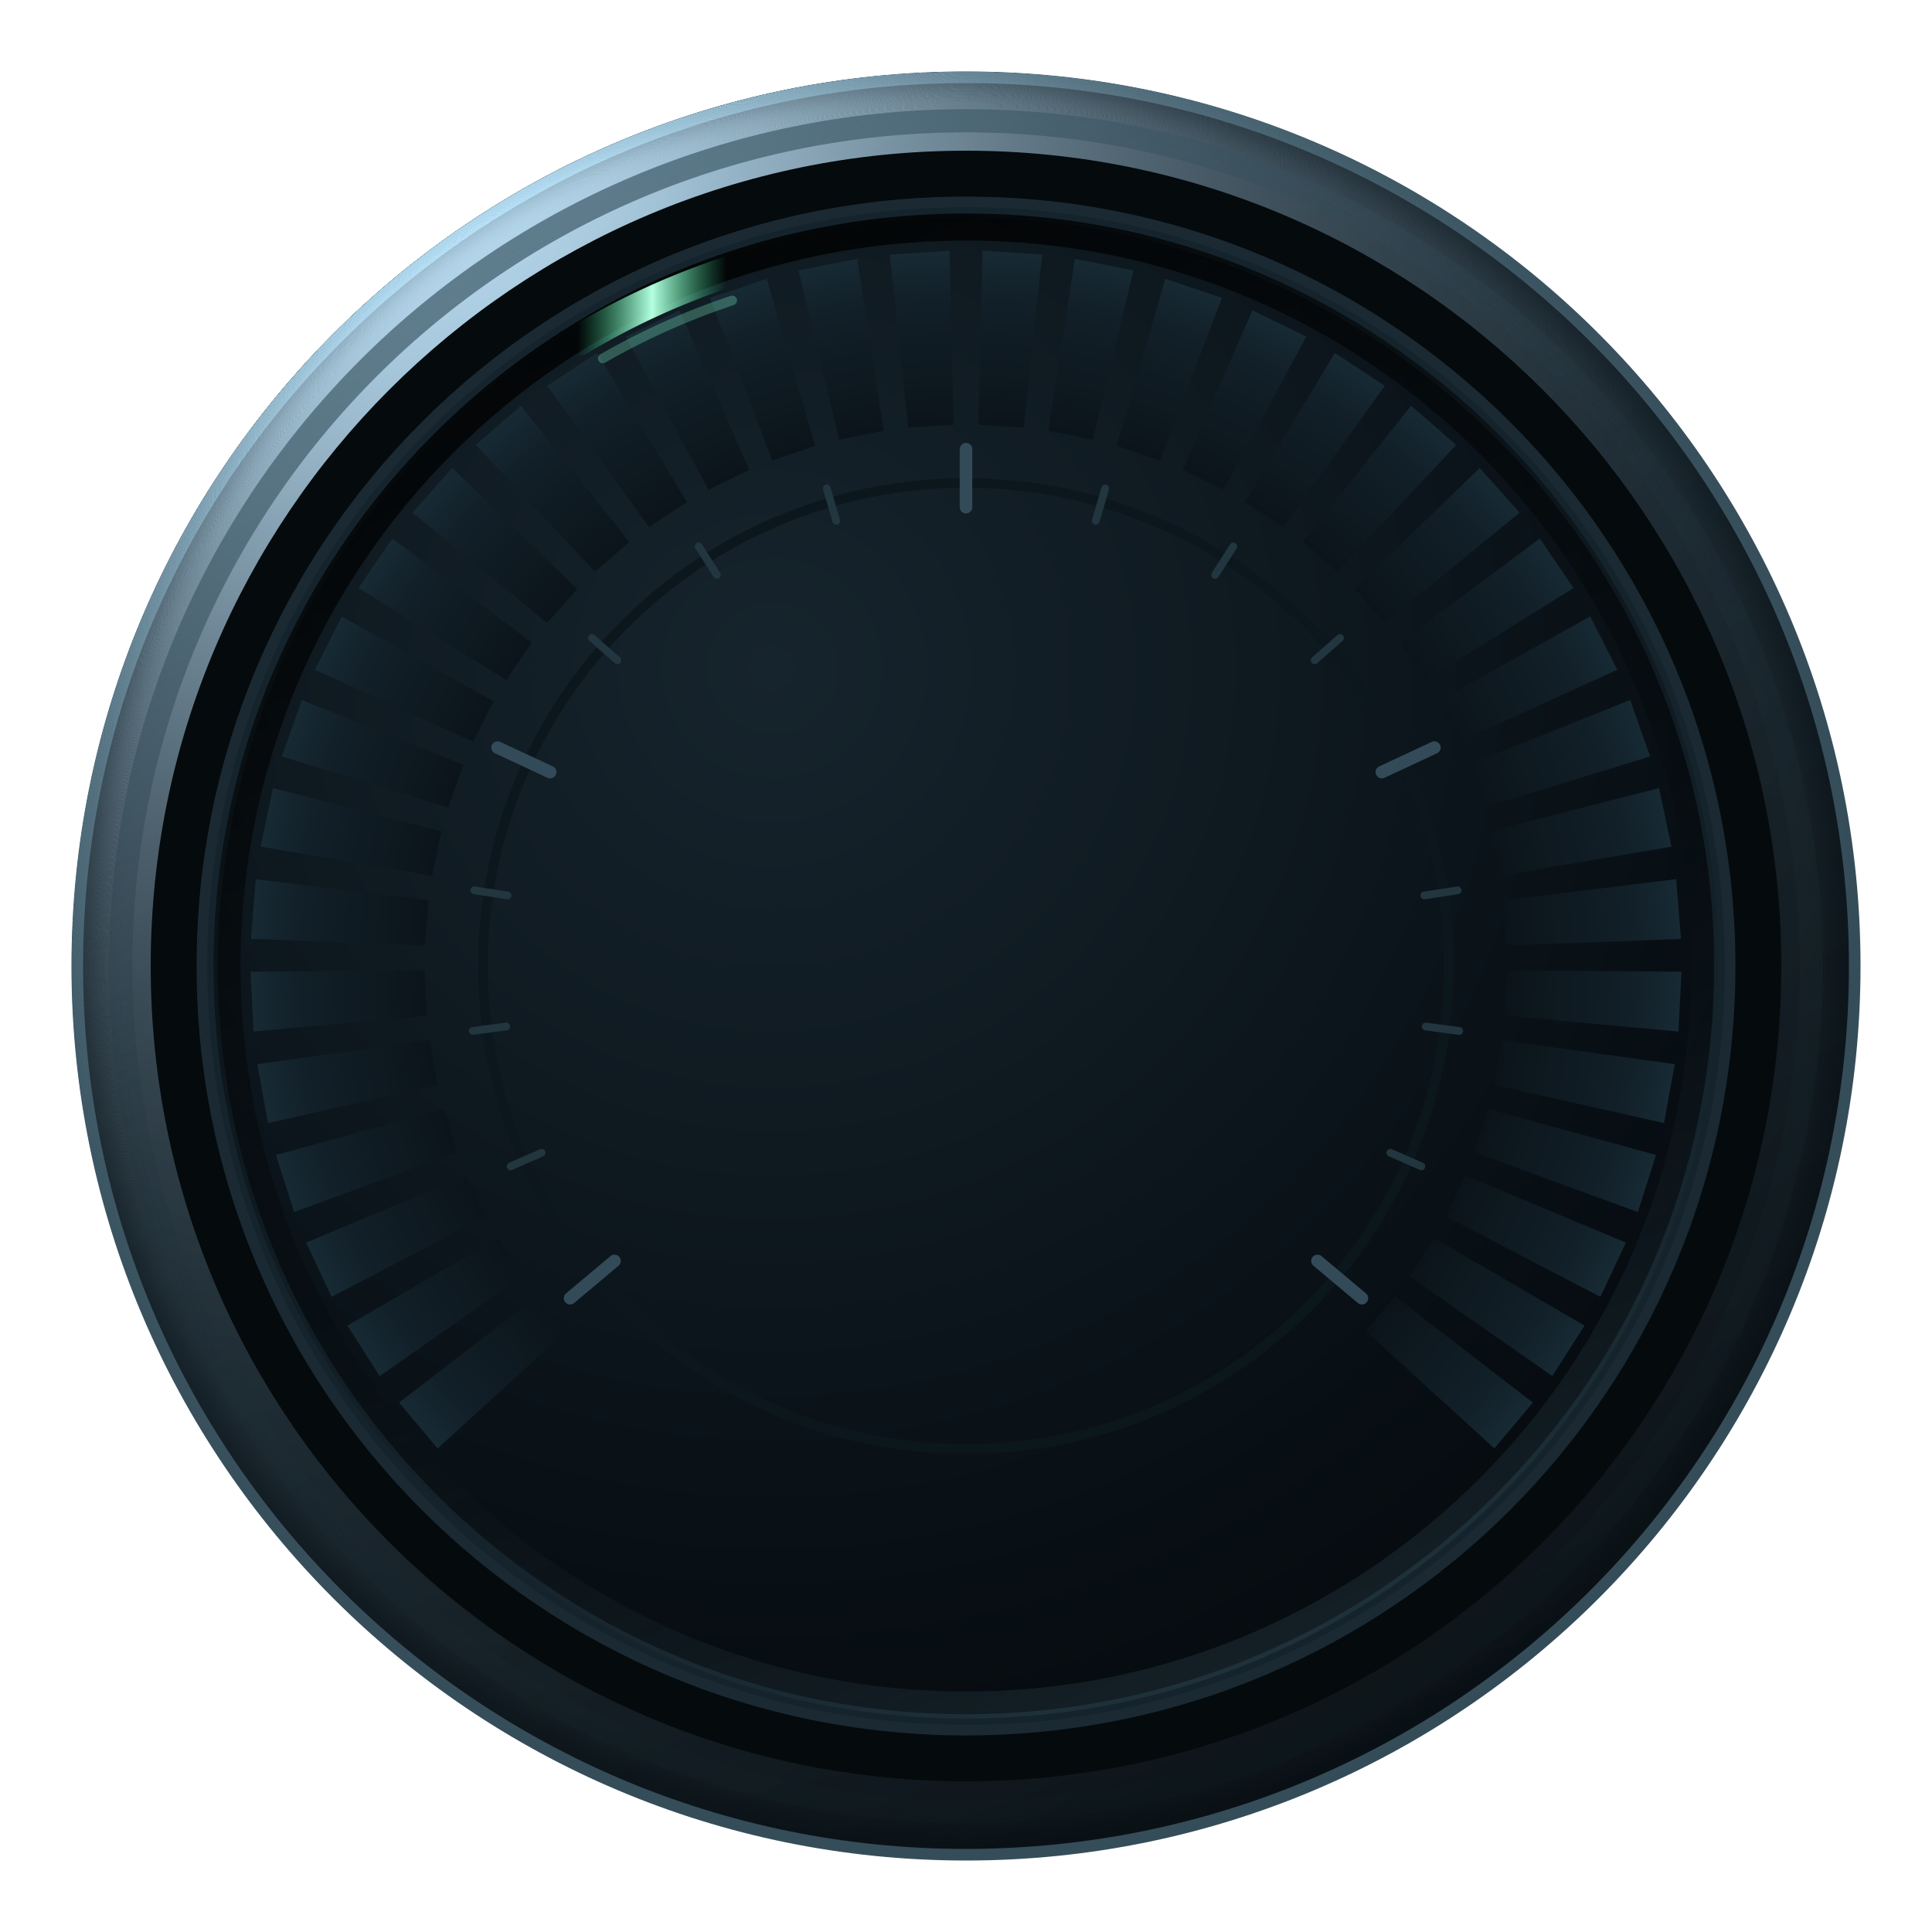
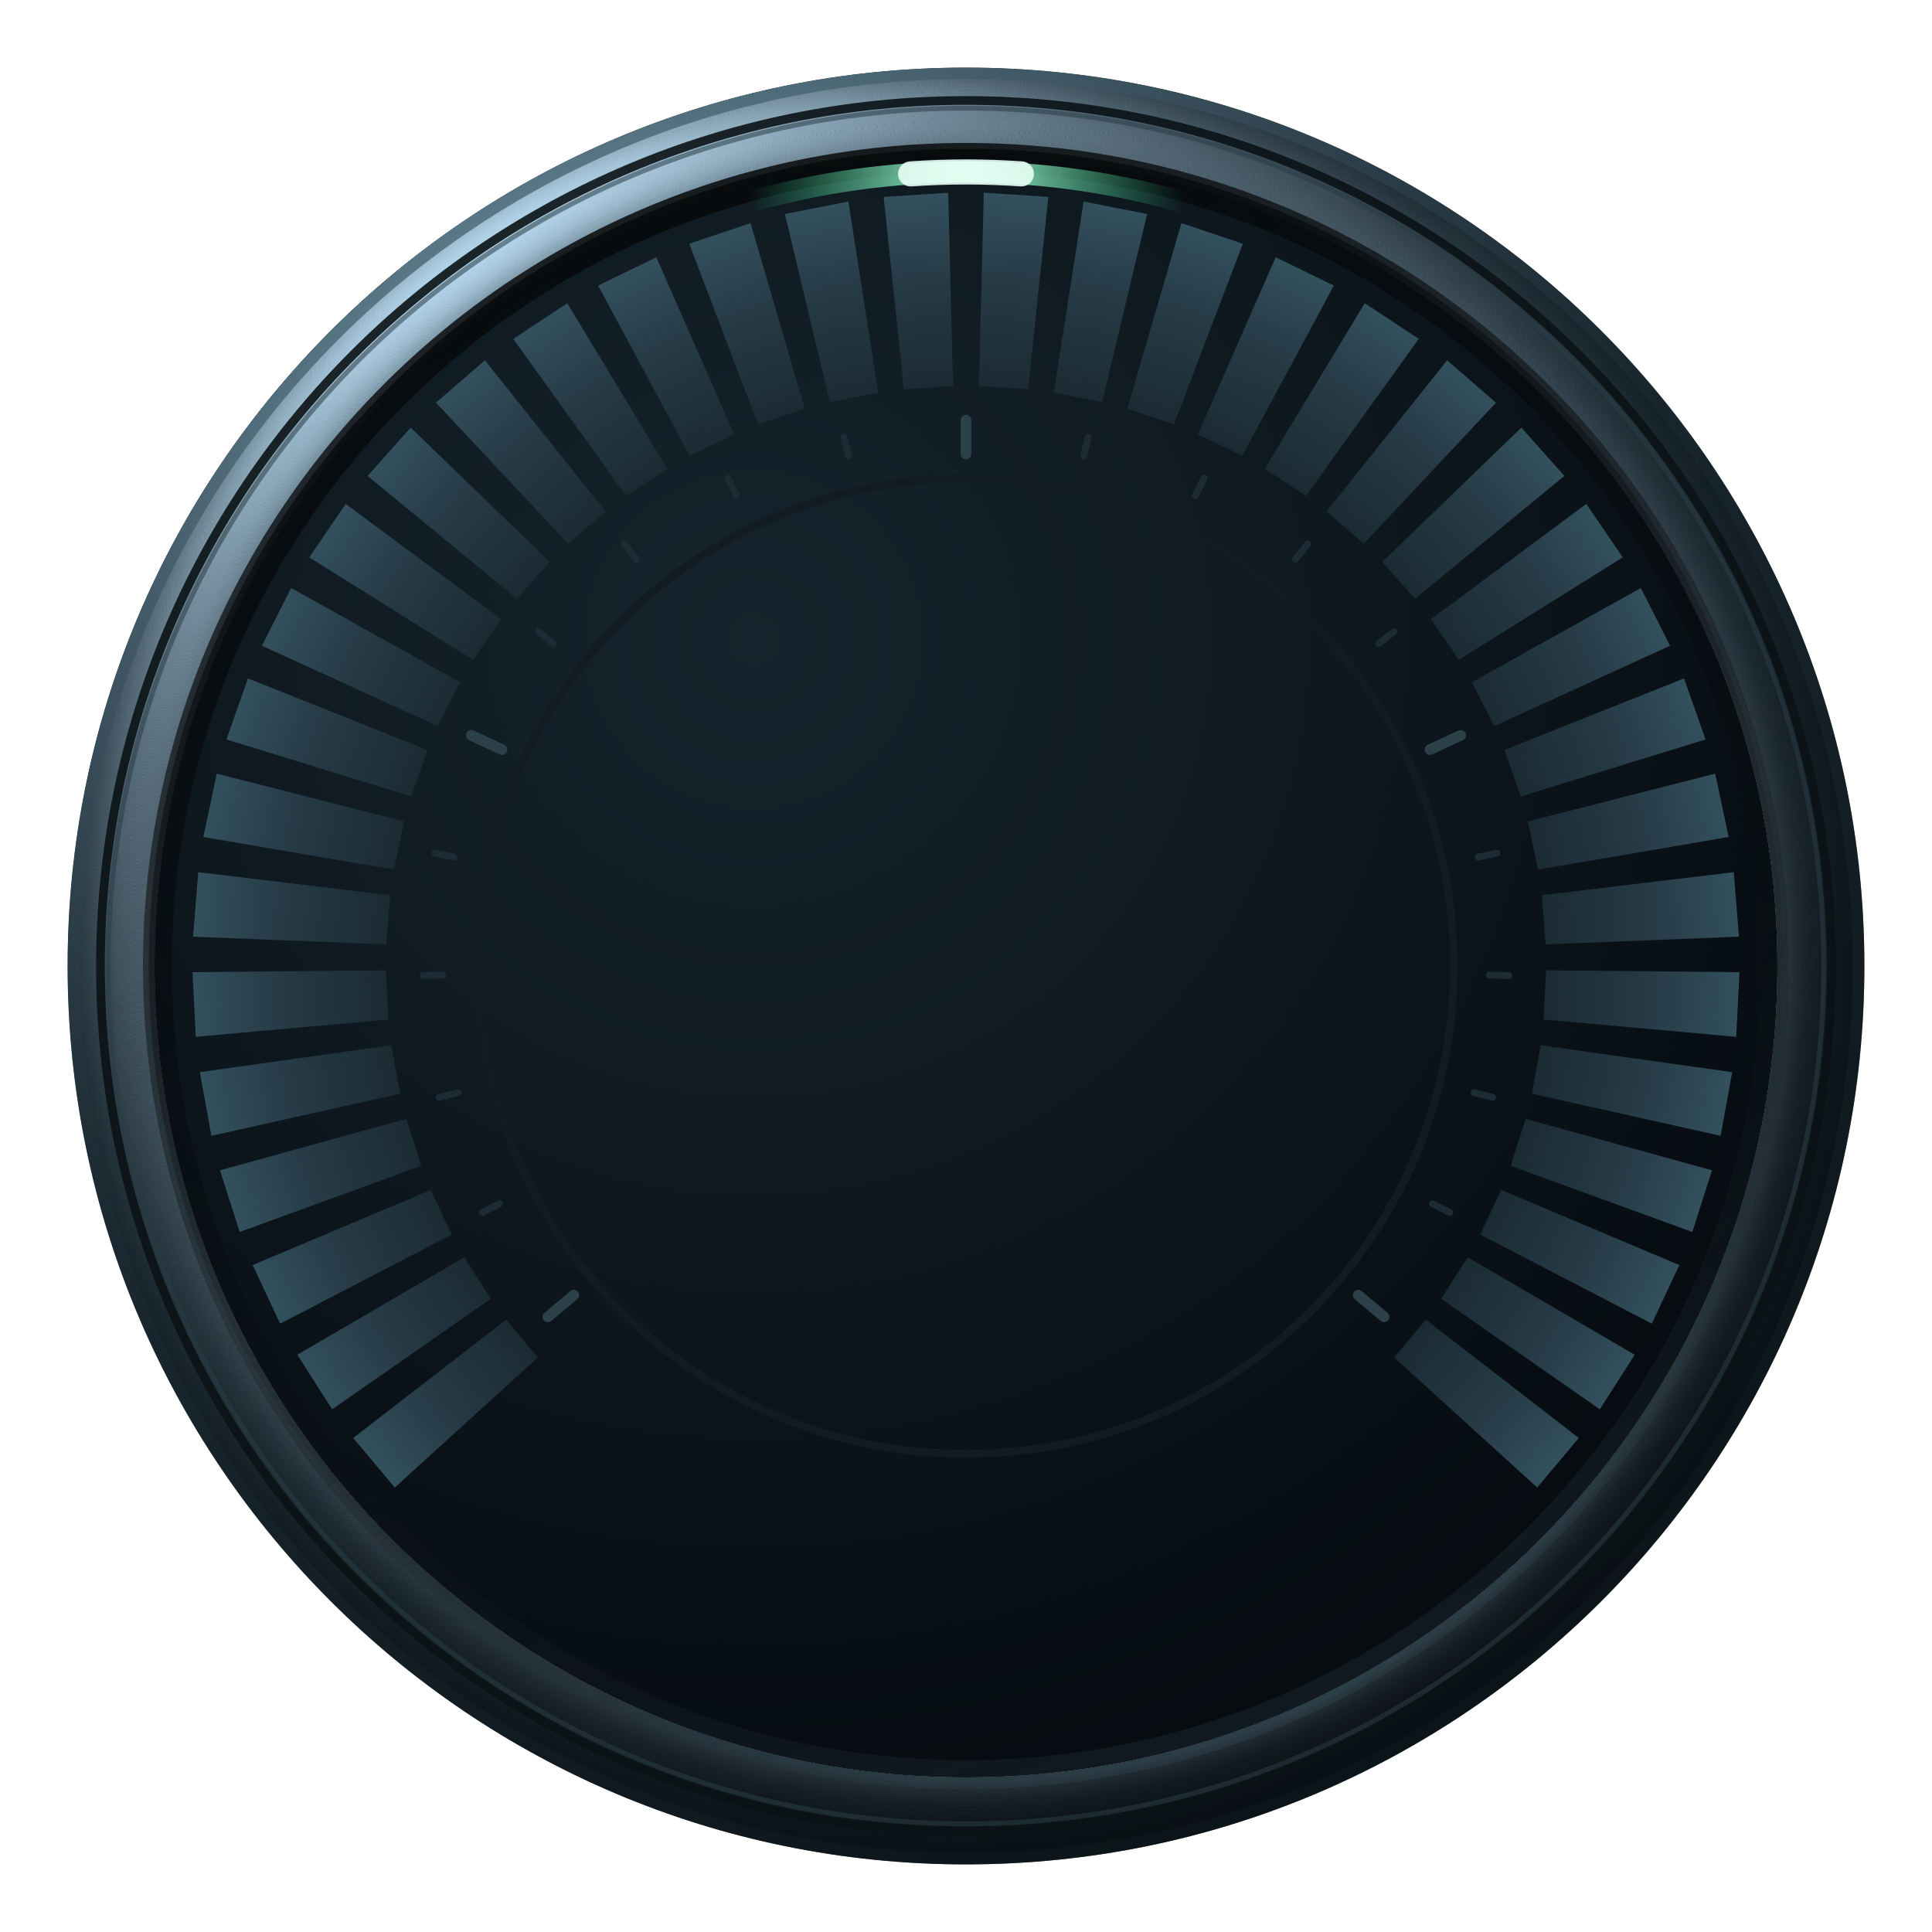
<svg xmlns="http://www.w3.org/2000/svg" viewBox="0 0 200 200" width="200" height="200" role="img" aria-label="Segmented dial instrument">
  <defs>
-     <path id="seg-shape" d="M97.65,44.00 L102.35,44.00 L103.10,26.00 L96.90,26.00 Z" />
+     <path id="seg-shape" d="M97.45,40.00 L102.55,40.00 L103.35,20.00 L96.65,20.00 Z" />
    <linearGradient id="grad-lit" x1="0" y1="1" x2="0" y2="0">
      <stop offset="0" stop-color="#0A4F35" />
      <stop offset="0.34" stop-color="#179A63" />
      <stop offset="0.68" stop-color="#31E08F" />
      <stop offset="0.90" stop-color="#8DF7C6" />
      <stop offset="1" stop-color="#E4FFF3" />
    </linearGradient>
    <linearGradient id="grad-off" x1="0" y1="1" x2="0" y2="0">
-       <stop offset="0" stop-color="#0B141A" />
-       <stop offset="0.75" stop-color="#122029" />
-       <stop offset="1" stop-color="#172A34" />
+       <stop offset="0" stop-color="#1B2B34" />
+       <stop offset="0.55" stop-color="#263B46" />
+       <stop offset="1" stop-color="#33505D" />
    </linearGradient>
    <radialGradient id="grad-face" cx="0.37" cy="0.30" r="0.86">
      <stop offset="0" stop-color="#16242D" />
      <stop offset="0.62" stop-color="#0A1218" />
      <stop offset="1" stop-color="#03070A" />
    </radialGradient>
    <linearGradient id="grad-body" x1="0.2" y1="0" x2="0.8" y2="1">
      <stop offset="0" stop-color="#1E2C35" />
      <stop offset="0.45" stop-color="#101B22" />
      <stop offset="1" stop-color="#070D11" />
    </linearGradient>
    <linearGradient id="grad-rimhi" x1="0.25" y1="0" x2="0.75" y2="1">
      <stop offset="0" stop-color="#4C6B7A" stop-opacity="0.85" />
      <stop offset="0.40" stop-color="#22333D" stop-opacity="0.30" />
      <stop offset="1" stop-color="#0B1418" stop-opacity="0.65" />
    </linearGradient>
    <linearGradient id="grad-recess" x1="0.3" y1="0" x2="0.7" y2="1">
      <stop offset="0" stop-color="#000000" stop-opacity="0.85" />
      <stop offset="0.55" stop-color="#000000" stop-opacity="0.18" />
      <stop offset="1" stop-color="#3A5563" stop-opacity="0.30" />
    </linearGradient>
    <linearGradient id="grad-activity" x1="0" y1="0" x2="1" y2="0">
      <stop offset="0" stop-color="#31E08F" stop-opacity="0" />
      <stop offset="0.5" stop-color="#B4FFDF" stop-opacity="1" />
      <stop offset="1" stop-color="#31E08F" stop-opacity="0" />
    </linearGradient>
    <linearGradient id="grad-glint" x1="0" y1="0" x2="1" y2="0">
      <stop offset="0" stop-color="#CFFFE9" stop-opacity="0" />
      <stop offset="0.5" stop-color="#EAFFF6" stop-opacity="0.75" />
      <stop offset="1" stop-color="#CFFFE9" stop-opacity="0" />
    </linearGradient>
    <filter id="fx-bezel" x="-25%" y="-25%" width="150%" height="150%" color-interpolation-filters="sRGB">
      <feGaussianBlur in="SourceAlpha" stdDeviation="2.1" result="b" />
      <feSpecularLighting in="b" surfaceScale="4.6" specularConstant="0.78" specularExponent="26" lighting-color="#C2DCEC" result="s">
        <fePointLight x="46" y="20" z="118" />
      </feSpecularLighting>
      <feComposite in="s" in2="SourceAlpha" operator="in" result="sc" />
      <feComposite in="SourceGraphic" in2="sc" operator="arithmetic" k1="0" k2="1" k3="1" k4="0" />
    </filter>
-     <filter id="fx-bloom" x="-55%" y="-55%" width="210%" height="210%">
+     <filter id="fx-bloom" x="-35%" y="-35%" width="170%" height="170%" color-interpolation-filters="sRGB">
      <feGaussianBlur stdDeviation="2.0" />
    </filter>
  </defs>
  <g id="housing">
-     <circle cx="100" cy="100" r="92" fill="url(#grad-body)" stroke="#344C58" stroke-width="1.2" filter="url(#fx-bezel)" />
-     <circle cx="100" cy="100" r="87.5" fill="none" stroke="url(#grad-rimhi)" stroke-width="2.4" />
-     <circle cx="100" cy="100" r="82" fill="none" stroke="#050A0D" stroke-width="4.8" />
-     <circle cx="100" cy="100" r="79" fill="none" stroke="#1A2932" stroke-width="1.3" />
+     <path d="M7.00,100.00 a93.00,93.00 0 1 0 186.00,0 a93.00,93.00 0 1 0 -186.00,0 Z M16.00,100.00 a84.00,84.00 0 1 1 168.00,0 a84.00,84.00 0 1 1 -168.00,0 Z" fill-rule="evenodd" fill="url(#grad-body)" filter="url(#fx-bezel)" />
+     <circle cx="100.0" cy="100.0" r="92.4" fill="none" stroke="url(#grad-rimhi)" stroke-width="1.2" />
+     <circle cx="100.0" cy="100.0" r="89.6" fill="none" stroke="#0A1216" stroke-width="0.9" stroke-opacity="0.9" />
+     <circle cx="100.0" cy="100.0" r="88.8" fill="none" stroke="#2A3C46" stroke-width="0.5" stroke-opacity="0.55" />
+     <circle cx="100.0" cy="100.0" r="84.4" fill="none" stroke="url(#grad-recess)" stroke-width="1.6" />
  </g>
  <g id="well">
-     <circle cx="100" cy="100" r="78" fill="url(#grad-face)" stroke="#15242C" stroke-width="1.1" />
-     <circle cx="100" cy="100" r="76.5" fill="none" stroke="url(#grad-recess)" stroke-width="2.8" />
-     <circle cx="100" cy="100" r="50" fill="none" stroke="#0C171D" stroke-width="1" />
-     <g stroke="#334B58" stroke-linecap="round">
-       <path d="M100,46.5 L100,52.5" transform="rotate(230 100 100)" stroke-width="1.3" />
-       <path d="M100,46.5 L100,52.5" transform="rotate(295 100 100)" stroke-width="1.3" />
-       <path d="M100,46.5 L100,52.5" transform="rotate(360 100 100)" stroke-width="1.3" />
-       <path d="M100,46.5 L100,52.5" transform="rotate(425 100 100)" stroke-width="1.3" />
-       <path d="M100,46.5 L100,52.5" transform="rotate(490 100 100)" stroke-width="1.3" />
-       <g stroke="#223640" stroke-width="0.8">
-         <path d="M100,48.5 L100,52.0" transform="rotate(246.25 100 100)" />
-         <path d="M100,48.5 L100,52.0" transform="rotate(262.50 100 100)" />
-         <path d="M100,48.5 L100,52.0" transform="rotate(278.75 100 100)" />
-         <path d="M100,48.5 L100,52.0" transform="rotate(311.25 100 100)" />
-         <path d="M100,48.5 L100,52.0" transform="rotate(327.50 100 100)" />
-         <path d="M100,48.5 L100,52.0" transform="rotate(343.75 100 100)" />
-         <path d="M100,48.5 L100,52.0" transform="rotate(376.25 100 100)" />
-         <path d="M100,48.5 L100,52.0" transform="rotate(392.50 100 100)" />
-         <path d="M100,48.5 L100,52.0" transform="rotate(408.75 100 100)" />
-         <path d="M100,48.5 L100,52.0" transform="rotate(441.25 100 100)" />
-         <path d="M100,48.5 L100,52.0" transform="rotate(457.50 100 100)" />
-         <path d="M100,48.5 L100,52.0" transform="rotate(473.75 100 100)" />
-         <path d="M100,48.5 L100,52.0" transform="rotate(214.0 100 100)" opacity="0" />
-         <path d="M100,48.5 L100,52.0" transform="rotate(506.0 100 100)" opacity="0" />
-         <path d="M100,48.5 L100,52.0" transform="rotate(360 100 100)" opacity="0" />
-       </g>
-     </g>
+     <circle cx="100.0" cy="100.0" r="84.0" fill="url(#grad-face)" />
+     <circle cx="100.0" cy="100.0" r="83.4" fill="none" stroke="url(#grad-recess)" stroke-width="2.4" stroke-opacity="0.75" />
+     <circle cx="100.0" cy="100.0" r="50.5" fill="none" stroke="#101C22" stroke-width="0.8" />
+     <line x1="59.40" y1="134.07" x2="56.72" y2="136.32" stroke="#2B4049" stroke-width="1.1" stroke-linecap="round" />
+     <line x1="51.97" y1="77.60" x2="48.79" y2="76.12" stroke="#2B4049" stroke-width="1.1" stroke-linecap="round" />
+     <line x1="100.00" y1="47.00" x2="100.00" y2="43.50" stroke="#2B4049" stroke-width="1.1" stroke-linecap="round" />
+     <line x1="148.03" y1="77.60" x2="151.21" y2="76.12" stroke="#2B4049" stroke-width="1.1" stroke-linecap="round" />
+     <line x1="140.60" y1="134.07" x2="143.28" y2="136.32" stroke="#2B4049" stroke-width="1.1" stroke-linecap="round" />
+     <line x1="51.71" y1="124.61" x2="49.93" y2="125.51" stroke="#1D2C34" stroke-width="0.7" stroke-linecap="round" />
+     <line x1="47.41" y1="113.11" x2="45.47" y2="113.60" stroke="#1D2C34" stroke-width="0.7" stroke-linecap="round" />
+     <line x1="45.81" y1="100.95" x2="43.81" y2="100.98" stroke="#1D2C34" stroke-width="0.7" stroke-linecap="round" />
+     <line x1="46.98" y1="88.73" x2="45.03" y2="88.32" stroke="#1D2C34" stroke-width="0.7" stroke-linecap="round" />
+     <line x1="57.29" y1="66.63" x2="55.71" y2="65.40" stroke="#1D2C34" stroke-width="0.7" stroke-linecap="round" />
+     <line x1="65.89" y1="57.88" x2="64.63" y2="56.32" stroke="#1D2C34" stroke-width="0.7" stroke-linecap="round" />
+     <line x1="76.24" y1="51.29" x2="75.36" y2="49.49" stroke="#1D2C34" stroke-width="0.7" stroke-linecap="round" />
+     <line x1="87.81" y1="47.19" x2="87.36" y2="45.24" stroke="#1D2C34" stroke-width="0.7" stroke-linecap="round" />
+     <line x1="112.19" y1="47.19" x2="112.64" y2="45.24" stroke="#1D2C34" stroke-width="0.7" stroke-linecap="round" />
+     <line x1="123.76" y1="51.29" x2="124.64" y2="49.49" stroke="#1D2C34" stroke-width="0.7" stroke-linecap="round" />
+     <line x1="134.11" y1="57.88" x2="135.37" y2="56.32" stroke="#1D2C34" stroke-width="0.7" stroke-linecap="round" />
+     <line x1="142.71" y1="66.63" x2="144.29" y2="65.40" stroke="#1D2C34" stroke-width="0.7" stroke-linecap="round" />
+     <line x1="153.02" y1="88.73" x2="154.97" y2="88.32" stroke="#1D2C34" stroke-width="0.7" stroke-linecap="round" />
+     <line x1="154.19" y1="100.95" x2="156.19" y2="100.98" stroke="#1D2C34" stroke-width="0.7" stroke-linecap="round" />
+     <line x1="152.59" y1="113.11" x2="154.53" y2="113.60" stroke="#1D2C34" stroke-width="0.7" stroke-linecap="round" />
+     <line x1="148.29" y1="124.61" x2="150.07" y2="125.51" stroke="#1D2C34" stroke-width="0.7" stroke-linecap="round" />
  </g>
  <g id="face-off" fill="url(#grad-off)">
    <use href="#seg-shape" transform="rotate(230.000 100.0 100.0)" />
    <use href="#seg-shape" transform="rotate(237.429 100.0 100.0)" />
    <use href="#seg-shape" transform="rotate(244.857 100.0 100.0)" />
    <use href="#seg-shape" transform="rotate(252.286 100.0 100.0)" />
    <use href="#seg-shape" transform="rotate(259.714 100.0 100.0)" />
    <use href="#seg-shape" transform="rotate(267.143 100.0 100.0)" />
    <use href="#seg-shape" transform="rotate(274.571 100.0 100.0)" />
    <use href="#seg-shape" transform="rotate(282.000 100.0 100.0)" />
    <use href="#seg-shape" transform="rotate(289.429 100.0 100.0)" />
    <use href="#seg-shape" transform="rotate(296.857 100.0 100.0)" />
    <use href="#seg-shape" transform="rotate(304.286 100.0 100.0)" />
    <use href="#seg-shape" transform="rotate(311.714 100.0 100.0)" />
    <use href="#seg-shape" transform="rotate(319.143 100.0 100.0)" />
    <use href="#seg-shape" transform="rotate(326.571 100.0 100.0)" />
    <use href="#seg-shape" transform="rotate(334.000 100.0 100.0)" />
    <use href="#seg-shape" transform="rotate(341.429 100.0 100.0)" />
    <use href="#seg-shape" transform="rotate(348.857 100.0 100.0)" />
    <use href="#seg-shape" transform="rotate(356.286 100.0 100.0)" />
    <use href="#seg-shape" transform="rotate(363.714 100.0 100.0)" />
    <use href="#seg-shape" transform="rotate(371.143 100.0 100.0)" />
    <use href="#seg-shape" transform="rotate(378.571 100.0 100.0)" />
    <use href="#seg-shape" transform="rotate(386.000 100.0 100.0)" />
    <use href="#seg-shape" transform="rotate(393.429 100.0 100.0)" />
    <use href="#seg-shape" transform="rotate(400.857 100.0 100.0)" />
    <use href="#seg-shape" transform="rotate(408.286 100.0 100.0)" />
    <use href="#seg-shape" transform="rotate(415.714 100.0 100.0)" />
    <use href="#seg-shape" transform="rotate(423.143 100.0 100.0)" />
    <use href="#seg-shape" transform="rotate(430.571 100.0 100.0)" />
    <use href="#seg-shape" transform="rotate(438.000 100.0 100.0)" />
    <use href="#seg-shape" transform="rotate(445.429 100.0 100.0)" />
    <use href="#seg-shape" transform="rotate(452.857 100.0 100.0)" />
    <use href="#seg-shape" transform="rotate(460.286 100.0 100.0)" />
    <use href="#seg-shape" transform="rotate(467.714 100.0 100.0)" />
    <use href="#seg-shape" transform="rotate(475.143 100.0 100.0)" />
    <use href="#seg-shape" transform="rotate(482.571 100.0 100.0)" />
    <use href="#seg-shape" transform="rotate(490.000 100.0 100.0)" />
  </g>
  <g id="bloom" fill="#5CEFB0" filter="url(#fx-bloom)" opacity="0.5" style="mix-blend-mode:screen">
    <use href="#seg-shape" transform="rotate(230.000 100.0 100.0)" visibility="hidden" />
    <use href="#seg-shape" transform="rotate(237.429 100.0 100.0)" visibility="hidden" />
    <use href="#seg-shape" transform="rotate(244.857 100.0 100.0)" visibility="hidden" />
    <use href="#seg-shape" transform="rotate(252.286 100.0 100.0)" visibility="hidden" />
    <use href="#seg-shape" transform="rotate(259.714 100.0 100.0)" visibility="hidden" />
    <use href="#seg-shape" transform="rotate(267.143 100.0 100.0)" visibility="hidden" />
    <use href="#seg-shape" transform="rotate(274.571 100.0 100.0)" visibility="hidden" />
    <use href="#seg-shape" transform="rotate(282.000 100.0 100.0)" visibility="hidden" />
    <use href="#seg-shape" transform="rotate(289.429 100.0 100.0)" visibility="hidden" />
    <use href="#seg-shape" transform="rotate(296.857 100.0 100.0)" visibility="hidden" />
    <use href="#seg-shape" transform="rotate(304.286 100.0 100.0)" visibility="hidden" />
    <use href="#seg-shape" transform="rotate(311.714 100.0 100.0)" visibility="hidden" />
    <use href="#seg-shape" transform="rotate(319.143 100.0 100.0)" visibility="hidden" />
    <use href="#seg-shape" transform="rotate(326.571 100.0 100.0)" visibility="hidden" />
    <use href="#seg-shape" transform="rotate(334.000 100.0 100.0)" visibility="hidden" />
    <use href="#seg-shape" transform="rotate(341.429 100.0 100.0)" visibility="hidden" />
    <use href="#seg-shape" transform="rotate(348.857 100.0 100.0)" visibility="hidden" />
    <use href="#seg-shape" transform="rotate(356.286 100.0 100.0)" visibility="hidden" />
    <use href="#seg-shape" transform="rotate(363.714 100.0 100.0)" visibility="hidden" />
    <use href="#seg-shape" transform="rotate(371.143 100.0 100.0)" visibility="hidden" />
    <use href="#seg-shape" transform="rotate(378.571 100.0 100.0)" visibility="hidden" />
    <use href="#seg-shape" transform="rotate(386.000 100.0 100.0)" visibility="hidden" />
    <use href="#seg-shape" transform="rotate(393.429 100.0 100.0)" visibility="hidden" />
    <use href="#seg-shape" transform="rotate(400.857 100.0 100.0)" visibility="hidden" />
    <use href="#seg-shape" transform="rotate(408.286 100.0 100.0)" visibility="hidden" />
    <use href="#seg-shape" transform="rotate(415.714 100.0 100.0)" visibility="hidden" />
    <use href="#seg-shape" transform="rotate(423.143 100.0 100.0)" visibility="hidden" />
    <use href="#seg-shape" transform="rotate(430.571 100.0 100.0)" visibility="hidden" />
    <use href="#seg-shape" transform="rotate(438.000 100.0 100.0)" visibility="hidden" />
    <use href="#seg-shape" transform="rotate(445.429 100.0 100.0)" visibility="hidden" />
    <use href="#seg-shape" transform="rotate(452.857 100.0 100.0)" visibility="hidden" />
    <use href="#seg-shape" transform="rotate(460.286 100.0 100.0)" visibility="hidden" />
    <use href="#seg-shape" transform="rotate(467.714 100.0 100.0)" visibility="hidden" />
    <use href="#seg-shape" transform="rotate(475.143 100.0 100.0)" visibility="hidden" />
    <use href="#seg-shape" transform="rotate(482.571 100.0 100.0)" visibility="hidden" />
    <use href="#seg-shape" transform="rotate(490.000 100.0 100.0)" visibility="hidden" />
  </g>
  <g id="face-lit" fill="url(#grad-lit)">
    <use href="#seg-shape" transform="rotate(230.000 100.0 100.0)" visibility="hidden" />
    <use href="#seg-shape" transform="rotate(237.429 100.0 100.0)" visibility="hidden" />
    <use href="#seg-shape" transform="rotate(244.857 100.0 100.0)" visibility="hidden" />
    <use href="#seg-shape" transform="rotate(252.286 100.0 100.0)" visibility="hidden" />
    <use href="#seg-shape" transform="rotate(259.714 100.0 100.0)" visibility="hidden" />
    <use href="#seg-shape" transform="rotate(267.143 100.0 100.0)" visibility="hidden" />
    <use href="#seg-shape" transform="rotate(274.571 100.0 100.0)" visibility="hidden" />
    <use href="#seg-shape" transform="rotate(282.000 100.0 100.0)" visibility="hidden" />
    <use href="#seg-shape" transform="rotate(289.429 100.0 100.0)" visibility="hidden" />
    <use href="#seg-shape" transform="rotate(296.857 100.0 100.0)" visibility="hidden" />
    <use href="#seg-shape" transform="rotate(304.286 100.0 100.0)" visibility="hidden" />
    <use href="#seg-shape" transform="rotate(311.714 100.0 100.0)" visibility="hidden" />
    <use href="#seg-shape" transform="rotate(319.143 100.0 100.0)" visibility="hidden" />
    <use href="#seg-shape" transform="rotate(326.571 100.0 100.0)" visibility="hidden" />
    <use href="#seg-shape" transform="rotate(334.000 100.0 100.0)" visibility="hidden" />
    <use href="#seg-shape" transform="rotate(341.429 100.0 100.0)" visibility="hidden" />
    <use href="#seg-shape" transform="rotate(348.857 100.0 100.0)" visibility="hidden" />
    <use href="#seg-shape" transform="rotate(356.286 100.0 100.0)" visibility="hidden" />
    <use href="#seg-shape" transform="rotate(363.714 100.0 100.0)" visibility="hidden" />
    <use href="#seg-shape" transform="rotate(371.143 100.0 100.0)" visibility="hidden" />
    <use href="#seg-shape" transform="rotate(378.571 100.0 100.0)" visibility="hidden" />
    <use href="#seg-shape" transform="rotate(386.000 100.0 100.0)" visibility="hidden" />
    <use href="#seg-shape" transform="rotate(393.429 100.0 100.0)" visibility="hidden" />
    <use href="#seg-shape" transform="rotate(400.857 100.0 100.0)" visibility="hidden" />
    <use href="#seg-shape" transform="rotate(408.286 100.0 100.0)" visibility="hidden" />
    <use href="#seg-shape" transform="rotate(415.714 100.0 100.0)" visibility="hidden" />
    <use href="#seg-shape" transform="rotate(423.143 100.0 100.0)" visibility="hidden" />
    <use href="#seg-shape" transform="rotate(430.571 100.0 100.0)" visibility="hidden" />
    <use href="#seg-shape" transform="rotate(438.000 100.0 100.0)" visibility="hidden" />
    <use href="#seg-shape" transform="rotate(445.429 100.0 100.0)" visibility="hidden" />
    <use href="#seg-shape" transform="rotate(452.857 100.0 100.0)" visibility="hidden" />
    <use href="#seg-shape" transform="rotate(460.286 100.0 100.0)" visibility="hidden" />
    <use href="#seg-shape" transform="rotate(467.714 100.0 100.0)" visibility="hidden" />
    <use href="#seg-shape" transform="rotate(475.143 100.0 100.0)" visibility="hidden" />
    <use href="#seg-shape" transform="rotate(482.571 100.0 100.0)" visibility="hidden" />
    <use href="#seg-shape" transform="rotate(490.000 100.0 100.0)" visibility="hidden" />
  </g>
  <g id="activity">
-     <path d="M59.8,35.3 A76,76 0 0 1 75.2,28.2" fill="none" stroke="url(#grad-activity)" stroke-width="3.2" stroke-linecap="round" />
-     <path d="M62.4,37.1 A73,73 0 0 1 75.8,31.1" fill="none" stroke="#86FFD0" stroke-opacity="0.28" stroke-width="1.0" stroke-linecap="round" />
+     <path d="M77.34,20.98 A82.20,82.20 0 0 1 122.66,20.98" fill="none" stroke="url(#grad-activity)" stroke-width="2.2" stroke-linecap="round" />
+     <path d="M94.27,18.00 A82.20,82.20 0 0 1 105.73,18.00" fill="none" stroke="#E8FFF5" stroke-width="2.6" stroke-linecap="round" stroke-opacity="0.9" />
  </g>
  <g id="glint" opacity="0" style="mix-blend-mode:plus-lighter">
-     <path d="M56.5,37.0 A76,76 0 0 1 96.5,24.1" fill="none" stroke="url(#grad-glint)" stroke-width="5.5" stroke-linecap="round" />
+     <path d="M64.40,27.02 A81.20,81.20 0 0 1 135.60,27.02 L125.78,47.15 A58.80,58.80 0 0 0 74.22,47.15 Z" fill="url(#grad-glint)" />
  </g>
</svg>
